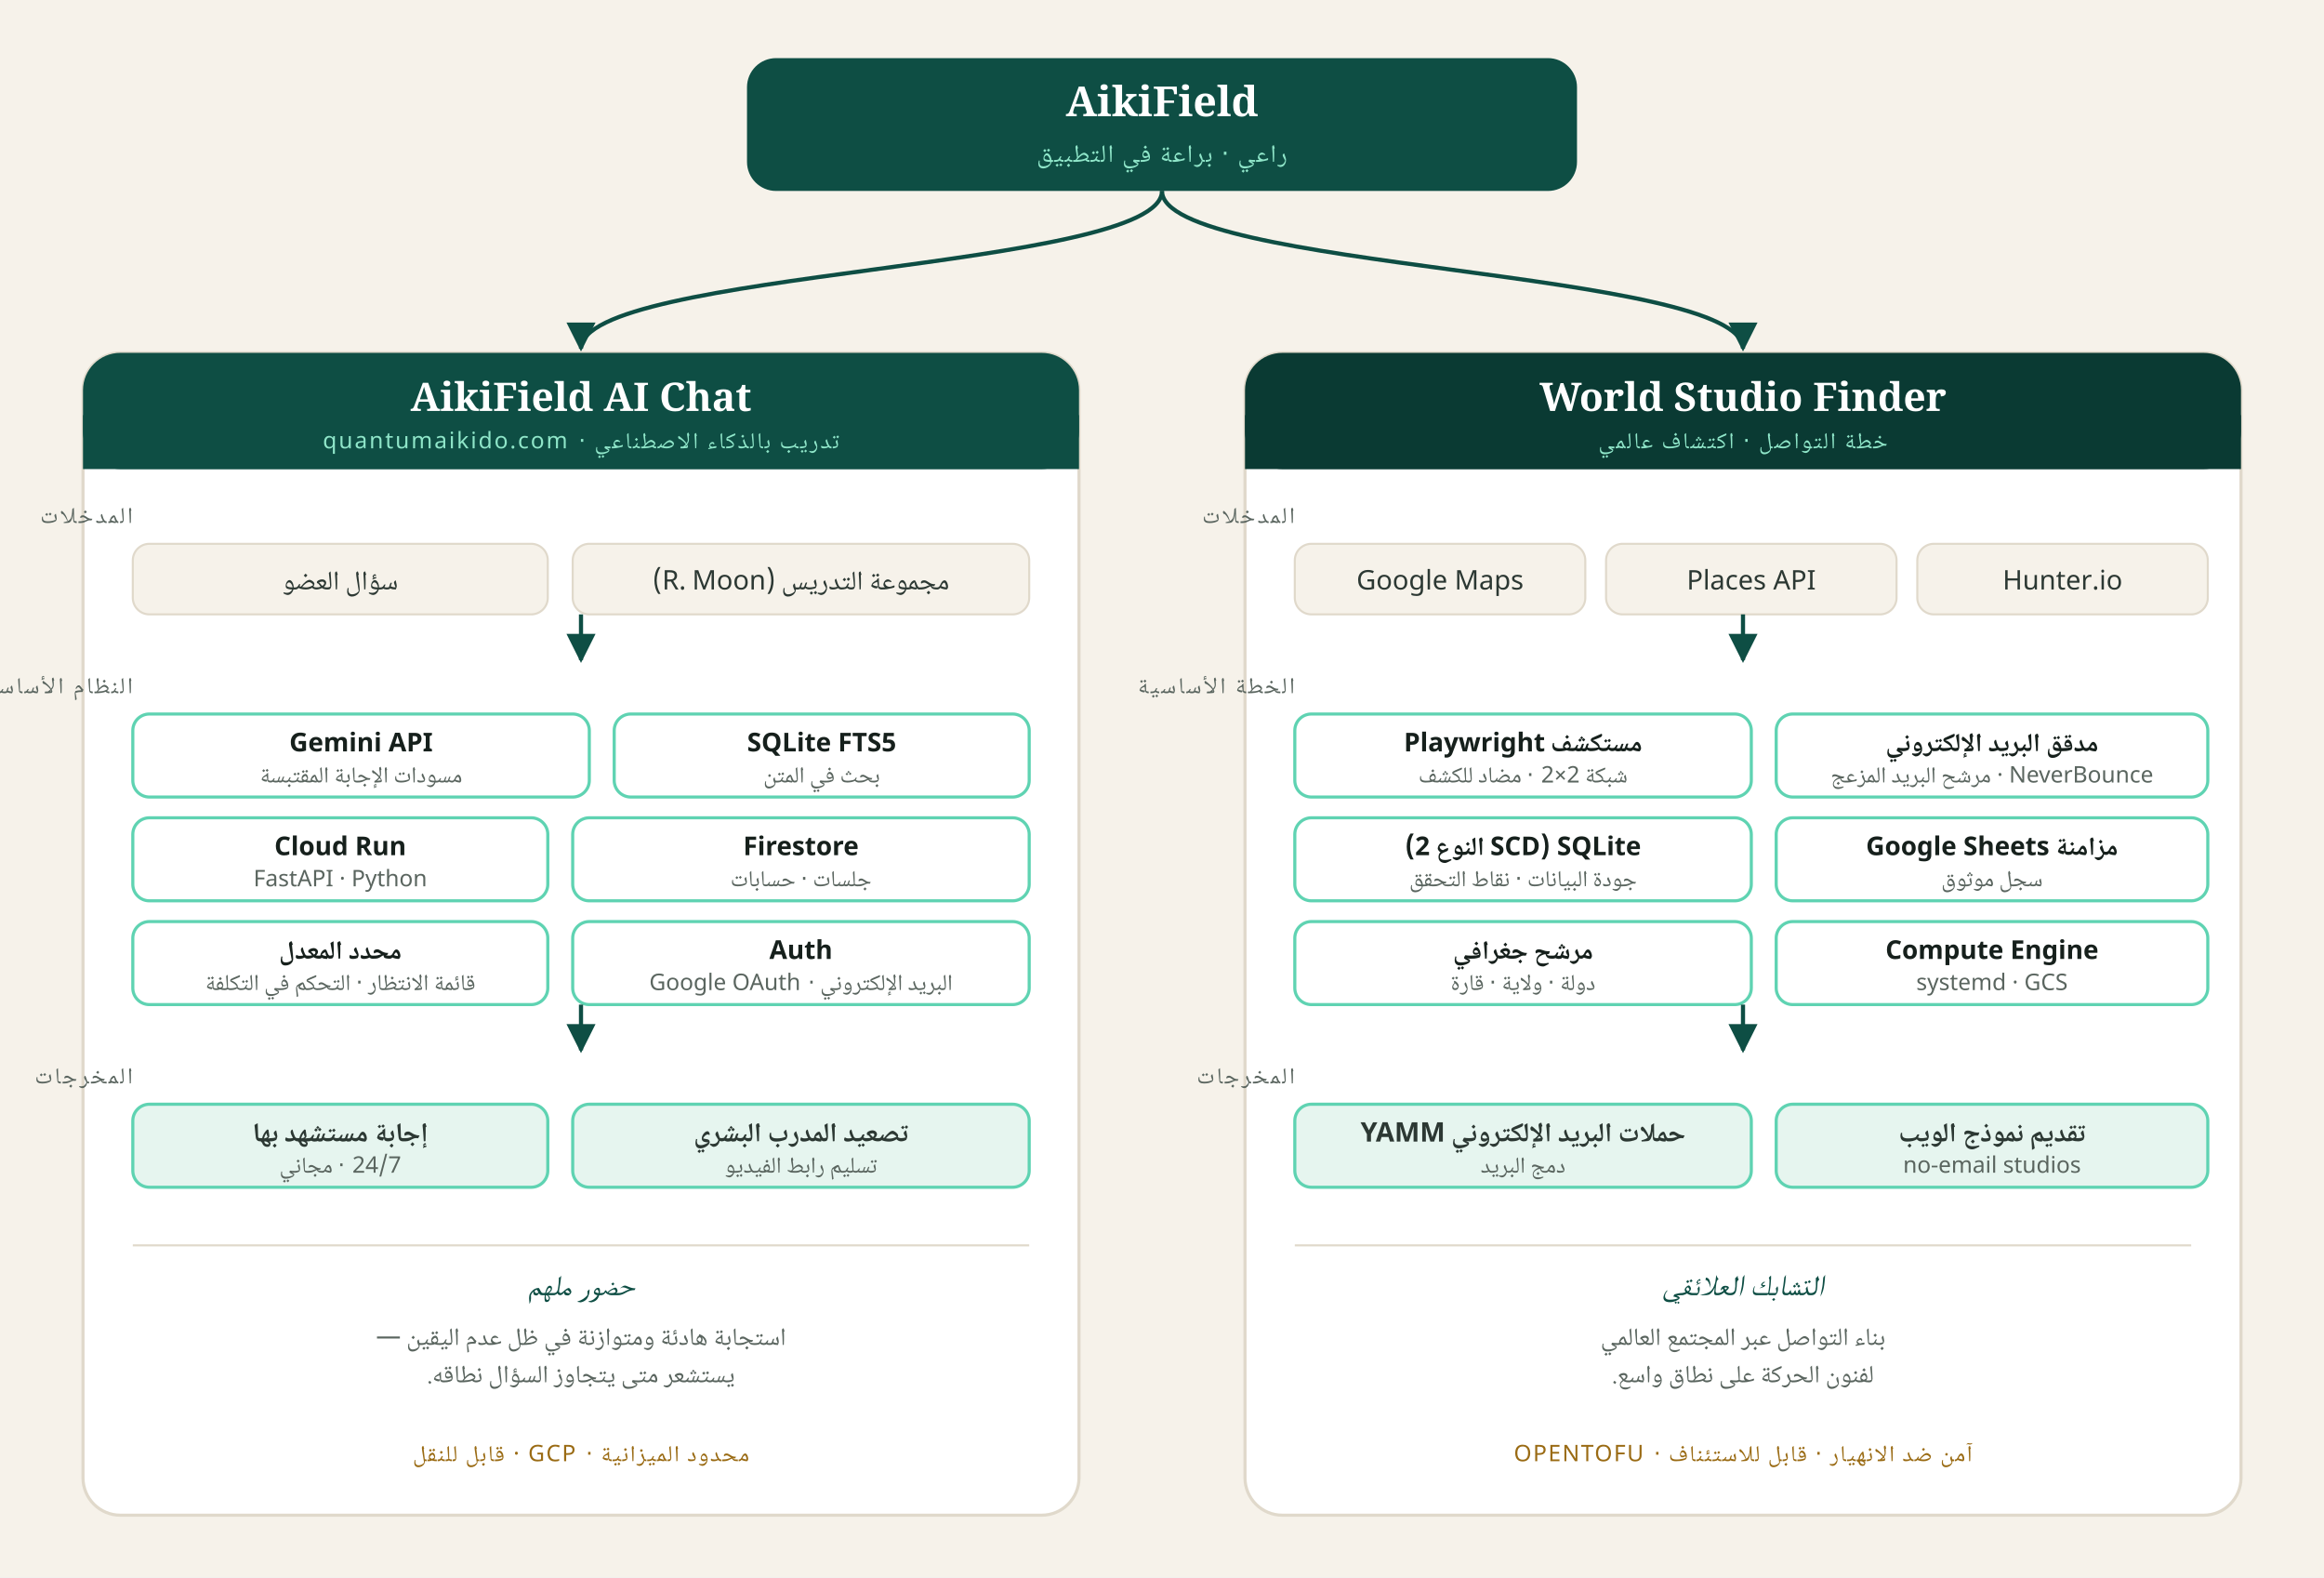
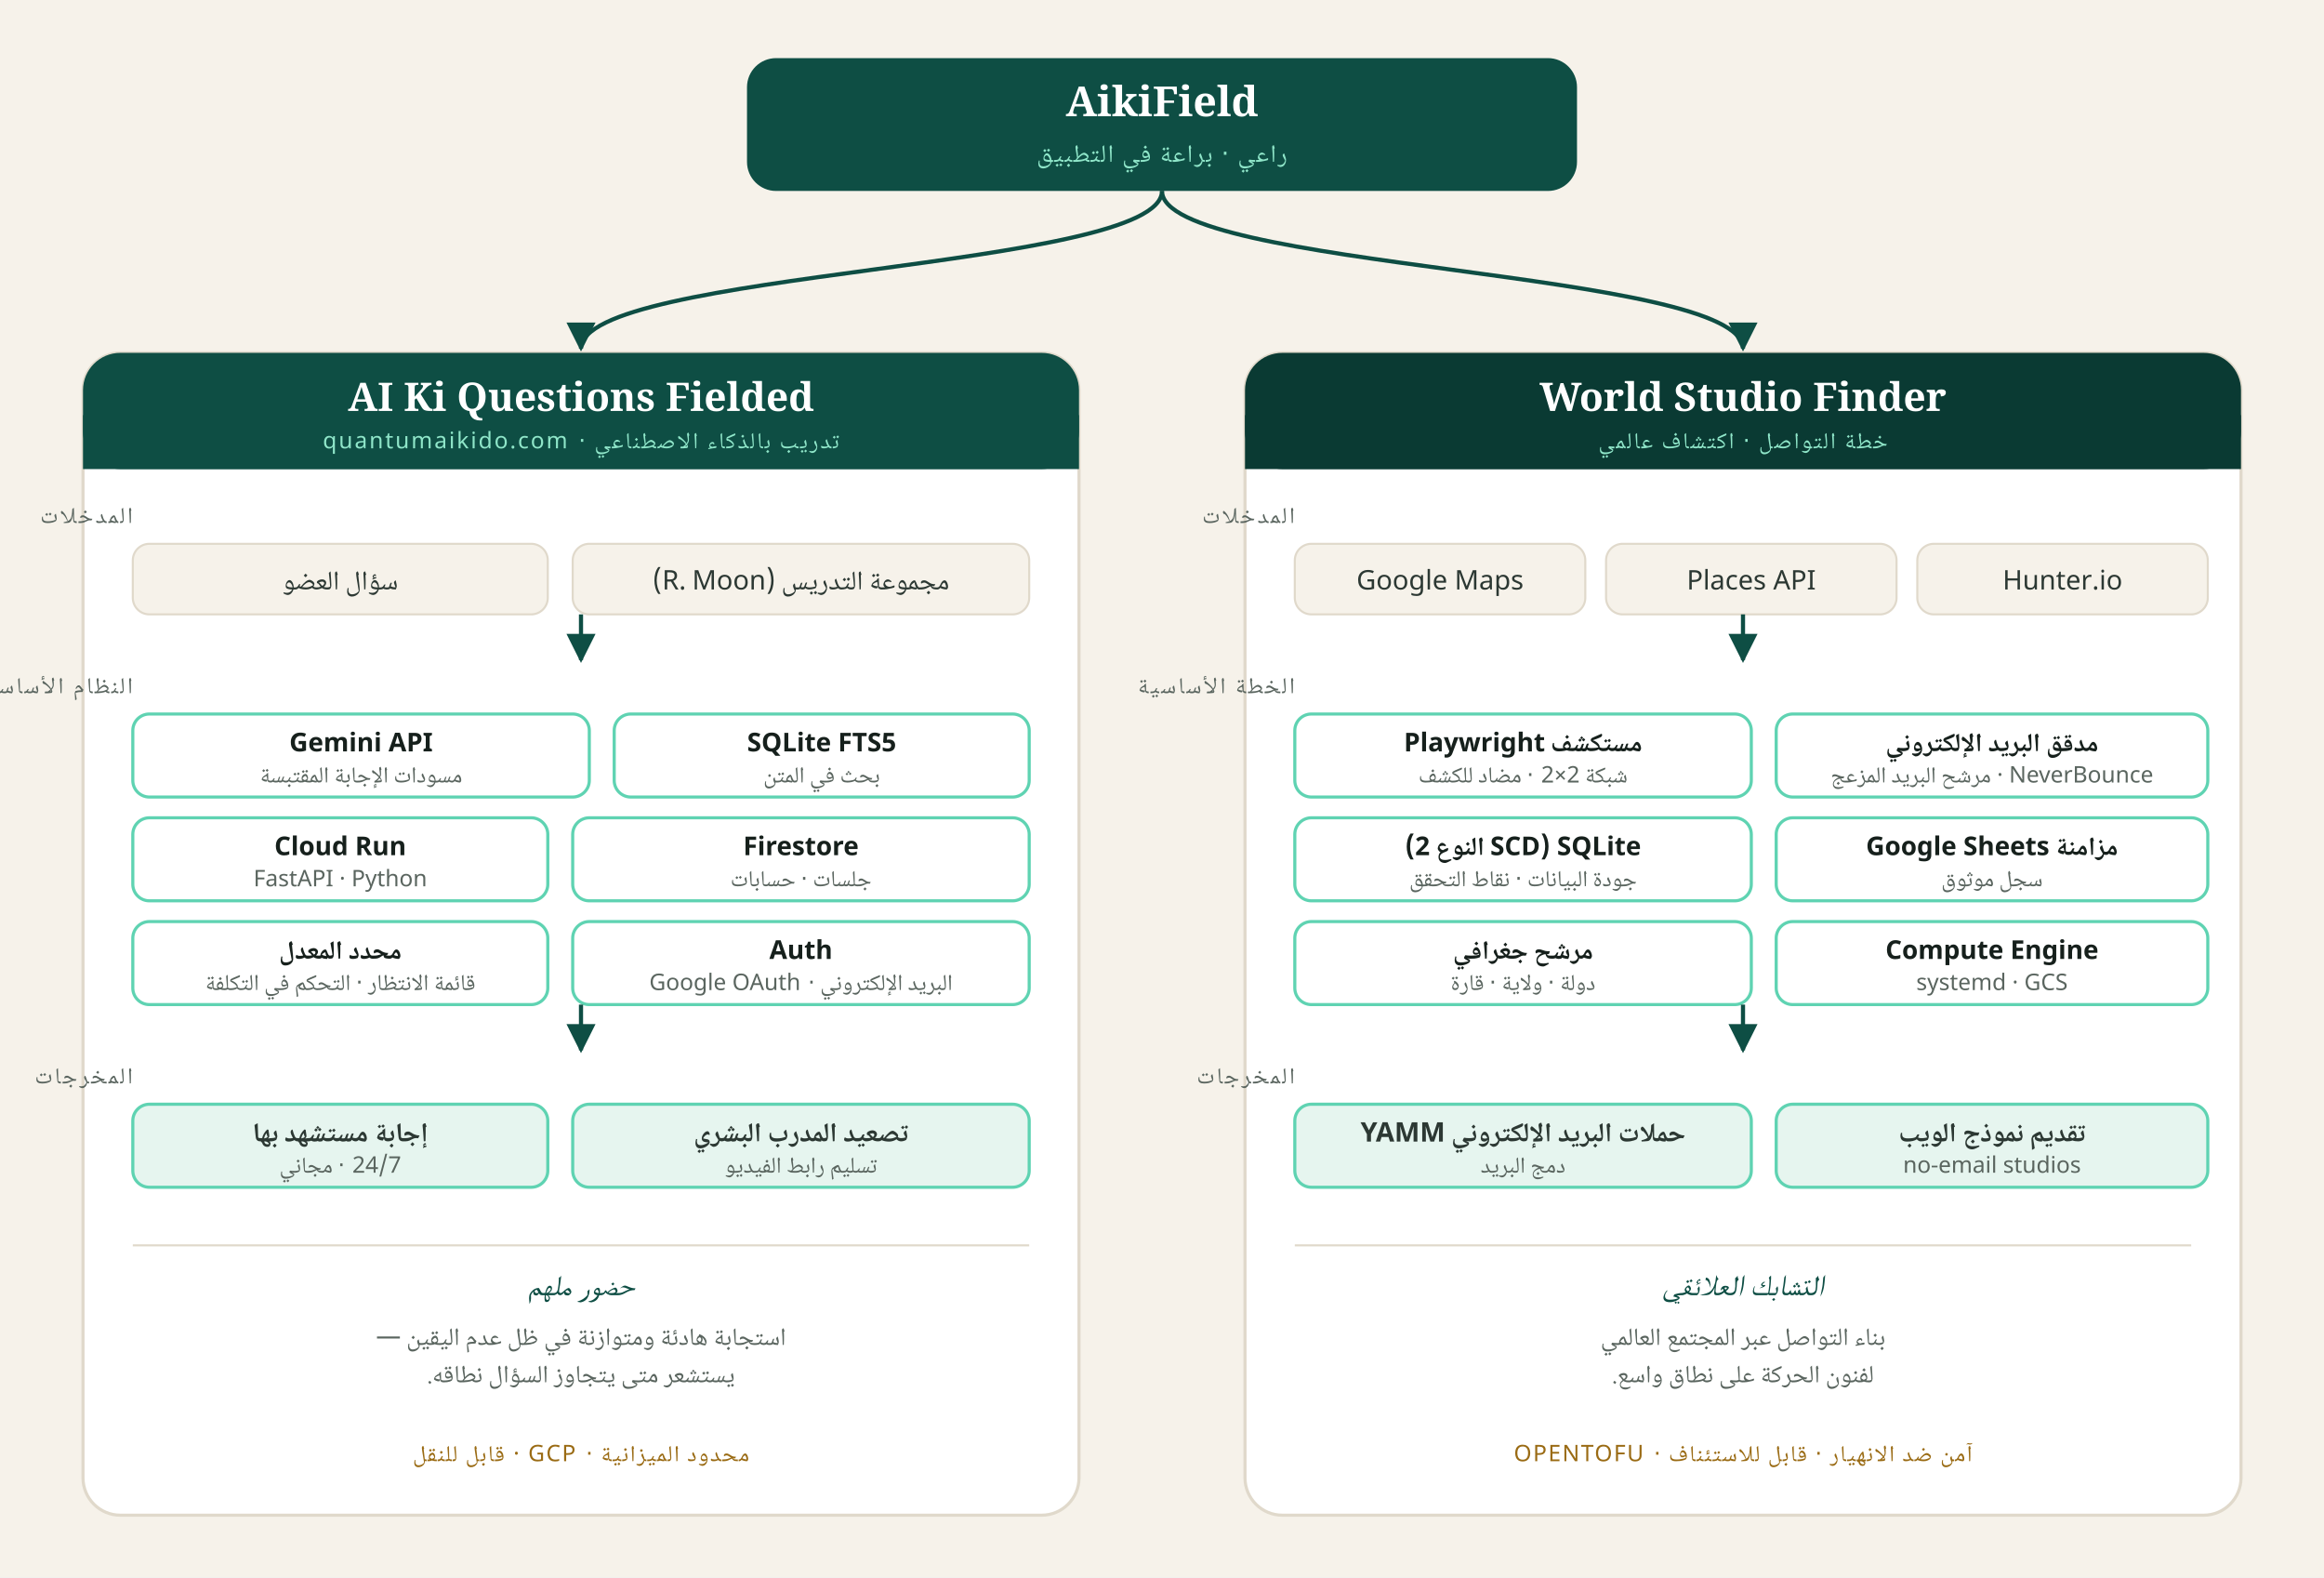
<svg xmlns="http://www.w3.org/2000/svg" direction="rtl" xml:lang="ar" viewBox="0 0 1120 760" font-family="Noto Sans JP, Noto Sans SC, Noto Sans KR, Noto Naskh Arabic, Noto Sans Hebrew, Noto Sans Devanagari, Public Sans, sans-serif" role="img" aria-labelledby="ov-title ov-desc">
  <defs>
    <marker id="arrow" viewBox="0 0 10 10" refX="9" refY="5" markerWidth="7" markerHeight="7" orient="auto-start-reverse">
      <path d="M0,0 L10,5 L0,10 z" fill="#0E4E44" />
    </marker>
    <marker id="arrow-mint" viewBox="0 0 10 10" refX="9" refY="5" markerWidth="7" markerHeight="7" orient="auto-start-reverse">
      <path d="M0,0 L10,5 L0,10 z" fill="#5FD3B2" />
    </marker>
  </defs>
  <rect width="1120" height="760" fill="#F6F2EA" />
  <rect x="360" y="28" width="400" height="64" rx="14" fill="#0E4E44" />
  <text x="560" y="56" text-anchor="middle" fill="#fff" font-family="'Source Serif 4', Georgia, serif" font-size="20" font-weight="600">AikiField</text>
  <text x="560" y="78" text-anchor="middle" fill="#8FE6C9" font-size="12" letter-spacing="0.06em">راعي · براعة في التطبيق</text>
  <path d="M560,92 C560,130 280,130 280,168" stroke="#0E4E44" stroke-width="2" fill="none" marker-end="url(#arrow)" />
  <path d="M560,92 C560,130 840,130 840,168" stroke="#0E4E44" stroke-width="2" fill="none" marker-end="url(#arrow)" />
  <g id="proj-ai">
    <rect x="40" y="170" width="480" height="560" rx="18" fill="#ffffff" stroke="#E0D9CB" stroke-width="1.5" />
    <rect x="40" y="170" width="480" height="56" rx="18" fill="#0E4E44" />
    <rect x="40" y="200" width="480" height="26" fill="#0E4E44" />
-     <text x="280" y="198" text-anchor="middle" fill="#fff" font-family="'Source Serif 4', Georgia, serif" font-size="19" font-weight="600">AikiField AI Chat</text>
+     <text x="280" y="198" text-anchor="middle" fill="#fff" font-family="'Source Serif 4', Georgia, serif" font-size="19" font-weight="600">AI Ki Questions Fielded</text>
    <text x="280" y="216" text-anchor="middle" fill="#8FE6C9" font-size="11" letter-spacing="0.08em">تدريب بالذكاء الاصطناعي · quantumaikido.com</text>
    <text x="64" y="252" fill="#5A655F" font-size="11" letter-spacing="0.1em">المدخلات</text>
    <g font-size="13" fill="#2C3833">
      <rect x="64" y="262" width="200" height="34" rx="8" fill="#F6F2EA" stroke="#E0D9CB" />
      <text x="164" y="284" text-anchor="middle">سؤال العضو</text>
      <rect x="276" y="262" width="220" height="34" rx="8" fill="#F6F2EA" stroke="#E0D9CB" />
      <text x="386" y="284" text-anchor="middle">مجموعة التدريس (R. Moon)</text>
    </g>
    <path d="M280,296 L280,318" stroke="#0E4E44" stroke-width="2" marker-end="url(#arrow)" />
    <text x="64" y="334" fill="#5A655F" font-size="11" letter-spacing="0.1em">النظام الأساسي</text>
    <g font-size="12.5" fill="#16201C">
      <rect x="64" y="344" width="220" height="40" rx="8" fill="#ffffff" stroke="#5FD3B2" stroke-width="1.5" />
      <text x="174" y="362" text-anchor="middle" font-weight="600">Gemini API</text>
      <text x="174" y="377" text-anchor="middle" font-size="11" fill="#5A655F">مسودات الإجابة المقتبسة</text>
      <rect x="296" y="344" width="200" height="40" rx="8" fill="#ffffff" stroke="#5FD3B2" stroke-width="1.5" />
      <text x="396" y="362" text-anchor="middle" font-weight="600">SQLite FTS5</text>
      <text x="396" y="377" text-anchor="middle" font-size="11" fill="#5A655F">بحث في المتن</text>
      <rect x="64" y="394" width="200" height="40" rx="8" fill="#ffffff" stroke="#5FD3B2" stroke-width="1.5" />
      <text x="164" y="412" text-anchor="middle" font-weight="600">Cloud Run</text>
      <text x="164" y="427" text-anchor="middle" font-size="11" fill="#5A655F">FastAPI · Python</text>
      <rect x="276" y="394" width="220" height="40" rx="8" fill="#ffffff" stroke="#5FD3B2" stroke-width="1.5" />
      <text x="386" y="412" text-anchor="middle" font-weight="600">Firestore</text>
      <text x="386" y="427" text-anchor="middle" font-size="11" fill="#5A655F">جلسات · حسابات</text>
      <rect x="64" y="444" width="200" height="40" rx="8" fill="#ffffff" stroke="#5FD3B2" stroke-width="1.5" />
      <text x="164" y="462" text-anchor="middle" font-weight="600">محدد المعدل</text>
      <text x="164" y="477" text-anchor="middle" font-size="11" fill="#5A655F">قائمة الانتظار · التحكم في التكلفة</text>
      <rect x="276" y="444" width="220" height="40" rx="8" fill="#ffffff" stroke="#5FD3B2" stroke-width="1.5" />
      <text x="386" y="462" text-anchor="middle" font-weight="600">Auth</text>
      <text x="386" y="477" text-anchor="middle" font-size="11" fill="#5A655F">البريد الإلكتروني · Google OAuth</text>
    </g>
    <path d="M280,484 L280,506" stroke="#0E4E44" stroke-width="2" marker-end="url(#arrow)" />
    <text x="64" y="522" fill="#5A655F" font-size="11" letter-spacing="0.1em">المخرجات</text>
    <g font-size="13" fill="#2C3833">
      <rect x="64" y="532" width="200" height="40" rx="8" fill="#E6F5EF" stroke="#5FD3B2" stroke-width="1.5" />
      <text x="164" y="550" text-anchor="middle" font-weight="600">إجابة مستشهد بها</text>
      <text x="164" y="565" text-anchor="middle" font-size="11" fill="#5A655F">24/7 · مجاني</text>
      <rect x="276" y="532" width="220" height="40" rx="8" fill="#E6F5EF" stroke="#5FD3B2" stroke-width="1.5" />
      <text x="386" y="550" text-anchor="middle" font-weight="600">تصعيد المدرب البشري</text>
      <text x="386" y="565" text-anchor="middle" font-size="11" fill="#5A655F">تسليم رابط الفيديو</text>
    </g>
    <line x1="64" y1="600" x2="496" y2="600" stroke="#E0D9CB" />
    <text x="280" y="624" text-anchor="middle" fill="#0E4E44" font-family="'Source Serif 4', Georgia, serif" font-size="14" font-style="italic">حضور ملهم</text>
    <text x="280" y="648" text-anchor="middle" fill="#5A655F" font-size="12">استجابة هادئة ومتوازنة في ظل عدم اليقين —</text>
    <text x="280" y="666" text-anchor="middle" fill="#5A655F" font-size="12">يستشعر متى يتجاوز السؤال نطاقه.</text>
    <text x="280" y="704" text-anchor="middle" fill="#9A6B14" font-size="11" letter-spacing="0.06em">محدود الميزانية · GCP · قابل للنقل</text>
  </g>
  <g id="proj-studio">
    <rect x="600" y="170" width="480" height="560" rx="18" fill="#ffffff" stroke="#E0D9CB" stroke-width="1.5" />
    <rect x="600" y="170" width="480" height="56" rx="18" fill="#0A3A33" />
    <rect x="600" y="200" width="480" height="26" fill="#0A3A33" />
    <text x="840" y="198" text-anchor="middle" fill="#fff" font-family="'Source Serif 4', Georgia, serif" font-size="19" font-weight="600">World Studio Finder</text>
    <text x="840" y="216" text-anchor="middle" fill="#8FE6C9" font-size="11" letter-spacing="0.08em">خطة التواصل · اكتشاف عالمي</text>
    <text x="624" y="252" fill="#5A655F" font-size="11" letter-spacing="0.1em">المدخلات</text>
    <g font-size="13" fill="#2C3833">
      <rect x="624" y="262" width="140" height="34" rx="8" fill="#F6F2EA" stroke="#E0D9CB" />
      <text x="694" y="284" text-anchor="middle">Google Maps</text>
      <rect x="774" y="262" width="140" height="34" rx="8" fill="#F6F2EA" stroke="#E0D9CB" />
      <text x="844" y="284" text-anchor="middle">Places API</text>
      <rect x="924" y="262" width="140" height="34" rx="8" fill="#F6F2EA" stroke="#E0D9CB" />
      <text x="994" y="284" text-anchor="middle">Hunter.io</text>
    </g>
    <path d="M840,296 L840,318" stroke="#0E4E44" stroke-width="2" marker-end="url(#arrow)" />
    <text x="624" y="334" fill="#5A655F" font-size="11" letter-spacing="0.1em">الخطة الأساسية</text>
    <g font-size="12.5" fill="#16201C">
      <rect x="624" y="344" width="220" height="40" rx="8" fill="#ffffff" stroke="#5FD3B2" stroke-width="1.5" />
      <text x="734" y="362" text-anchor="middle" font-weight="600">مستكشف Playwright</text>
      <text x="734" y="377" text-anchor="middle" font-size="11" fill="#5A655F">شبكة 2×2 · مضاد للكشف</text>
      <rect x="856" y="344" width="208" height="40" rx="8" fill="#ffffff" stroke="#5FD3B2" stroke-width="1.5" />
      <text x="960" y="362" text-anchor="middle" font-weight="600">مدقق البريد الإلكتروني</text>
      <text x="960" y="377" text-anchor="middle" font-size="11" fill="#5A655F">NeverBounce · مرشح البريد المزعج</text>
      <rect x="624" y="394" width="220" height="40" rx="8" fill="#ffffff" stroke="#5FD3B2" stroke-width="1.5" />
      <text x="734" y="412" text-anchor="middle" font-weight="600">SQLite (SCD النوع 2)</text>
      <text x="734" y="427" text-anchor="middle" font-size="11" fill="#5A655F">جودة البيانات · نقاط التحقق</text>
      <rect x="856" y="394" width="208" height="40" rx="8" fill="#ffffff" stroke="#5FD3B2" stroke-width="1.5" />
      <text x="960" y="412" text-anchor="middle" font-weight="600">مزامنة Google Sheets</text>
      <text x="960" y="427" text-anchor="middle" font-size="11" fill="#5A655F">سجل موثوق</text>
      <rect x="624" y="444" width="220" height="40" rx="8" fill="#ffffff" stroke="#5FD3B2" stroke-width="1.5" />
      <text x="734" y="462" text-anchor="middle" font-weight="600">مرشح جغرافي</text>
      <text x="734" y="477" text-anchor="middle" font-size="11" fill="#5A655F">دولة · ولاية · قارة</text>
      <rect x="856" y="444" width="208" height="40" rx="8" fill="#ffffff" stroke="#5FD3B2" stroke-width="1.5" />
      <text x="960" y="462" text-anchor="middle" font-weight="600">Compute Engine</text>
      <text x="960" y="477" text-anchor="middle" font-size="11" fill="#5A655F">systemd · GCS</text>
    </g>
    <path d="M840,484 L840,506" stroke="#0E4E44" stroke-width="2" marker-end="url(#arrow)" />
    <text x="624" y="522" fill="#5A655F" font-size="11" letter-spacing="0.1em">المخرجات</text>
    <g font-size="13" fill="#2C3833">
      <rect x="624" y="532" width="220" height="40" rx="8" fill="#E6F5EF" stroke="#5FD3B2" stroke-width="1.5" />
      <text x="734" y="550" text-anchor="middle" font-weight="600">حملات البريد الإلكتروني YAMM</text>
      <text x="734" y="565" text-anchor="middle" font-size="11" fill="#5A655F">دمج البريد</text>
      <rect x="856" y="532" width="208" height="40" rx="8" fill="#E6F5EF" stroke="#5FD3B2" stroke-width="1.5" />
      <text x="960" y="550" text-anchor="middle" font-weight="600">تقديم نموذج الويب</text>
      <text x="960" y="565" text-anchor="middle" font-size="11" fill="#5A655F">no-email studios</text>
    </g>
    <line x1="624" y1="600" x2="1056" y2="600" stroke="#E0D9CB" />
    <text x="840" y="624" text-anchor="middle" fill="#0E4E44" font-family="'Source Serif 4', Georgia, serif" font-size="14" font-style="italic">التشابك العلائقي</text>
    <text x="840" y="648" text-anchor="middle" fill="#5A655F" font-size="12">بناء التواصل عبر المجتمع العالمي</text>
    <text x="840" y="666" text-anchor="middle" fill="#5A655F" font-size="12">لفنون الحركة على نطاق واسع.</text>
    <text x="840" y="704" text-anchor="middle" fill="#9A6B14" font-size="11" letter-spacing="0.06em">آمن ضد الانهيار · قابل للاستئناف · OPENTOFU</text>
  </g>
</svg>
